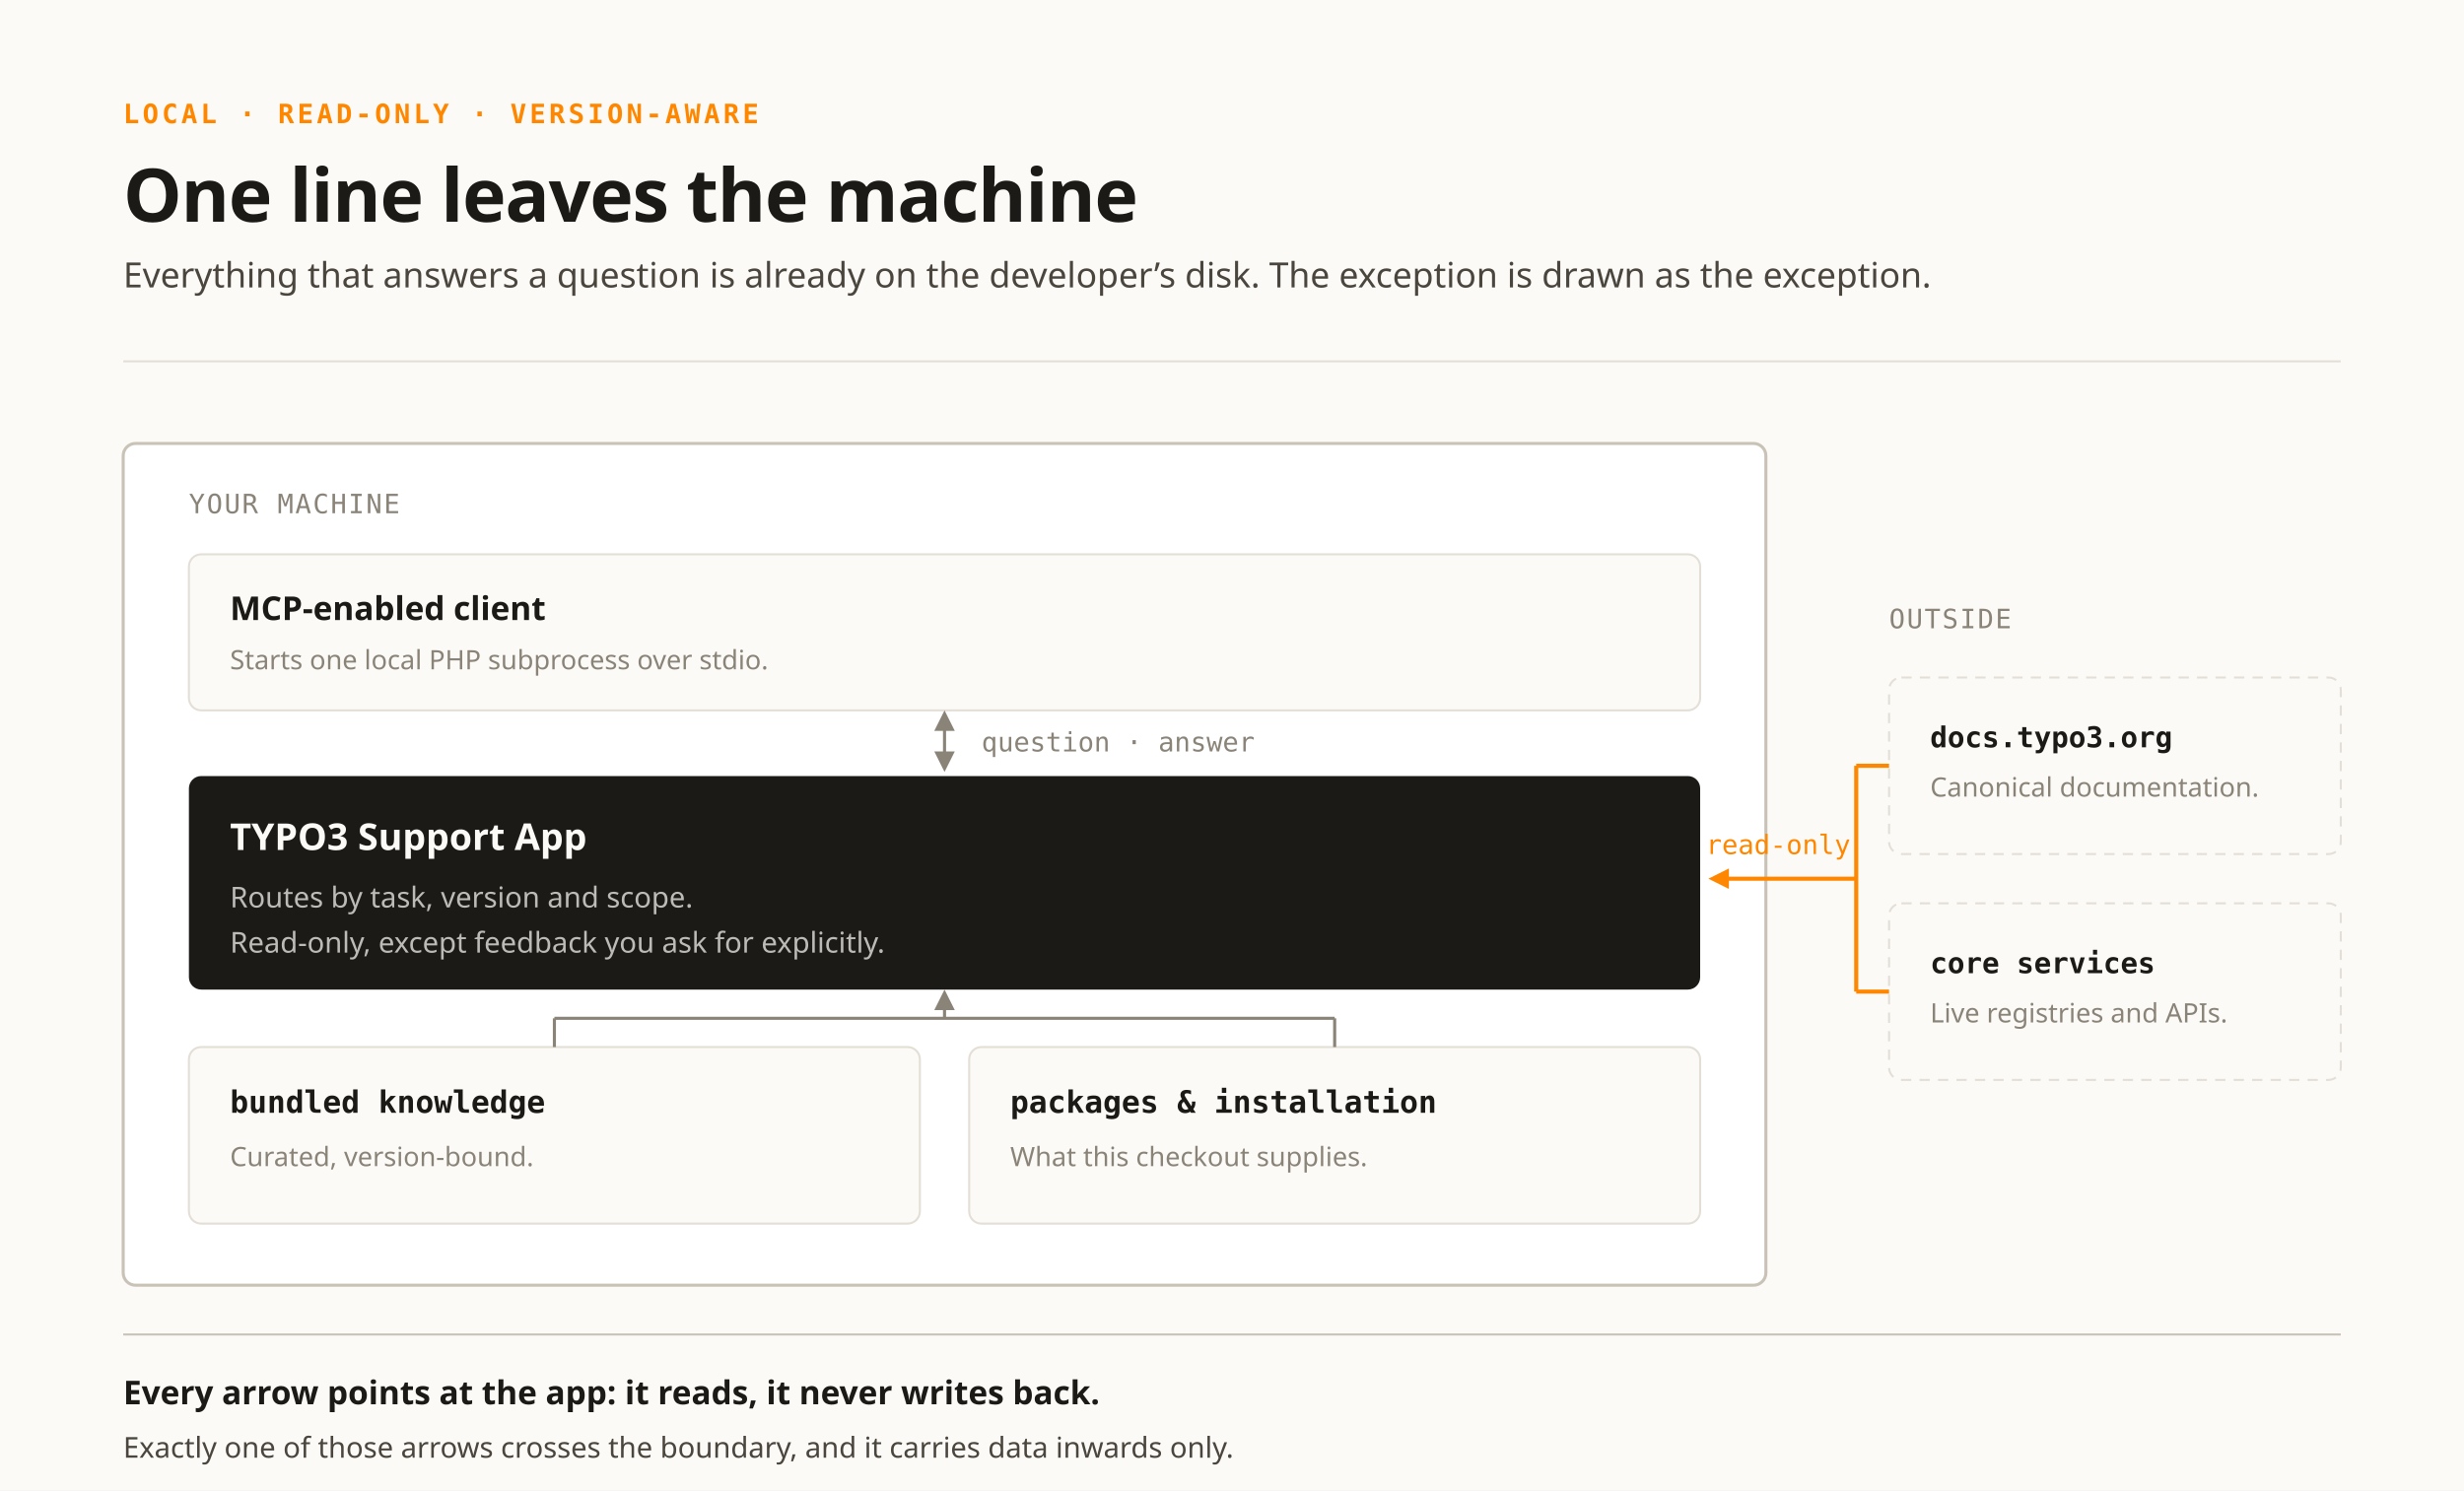
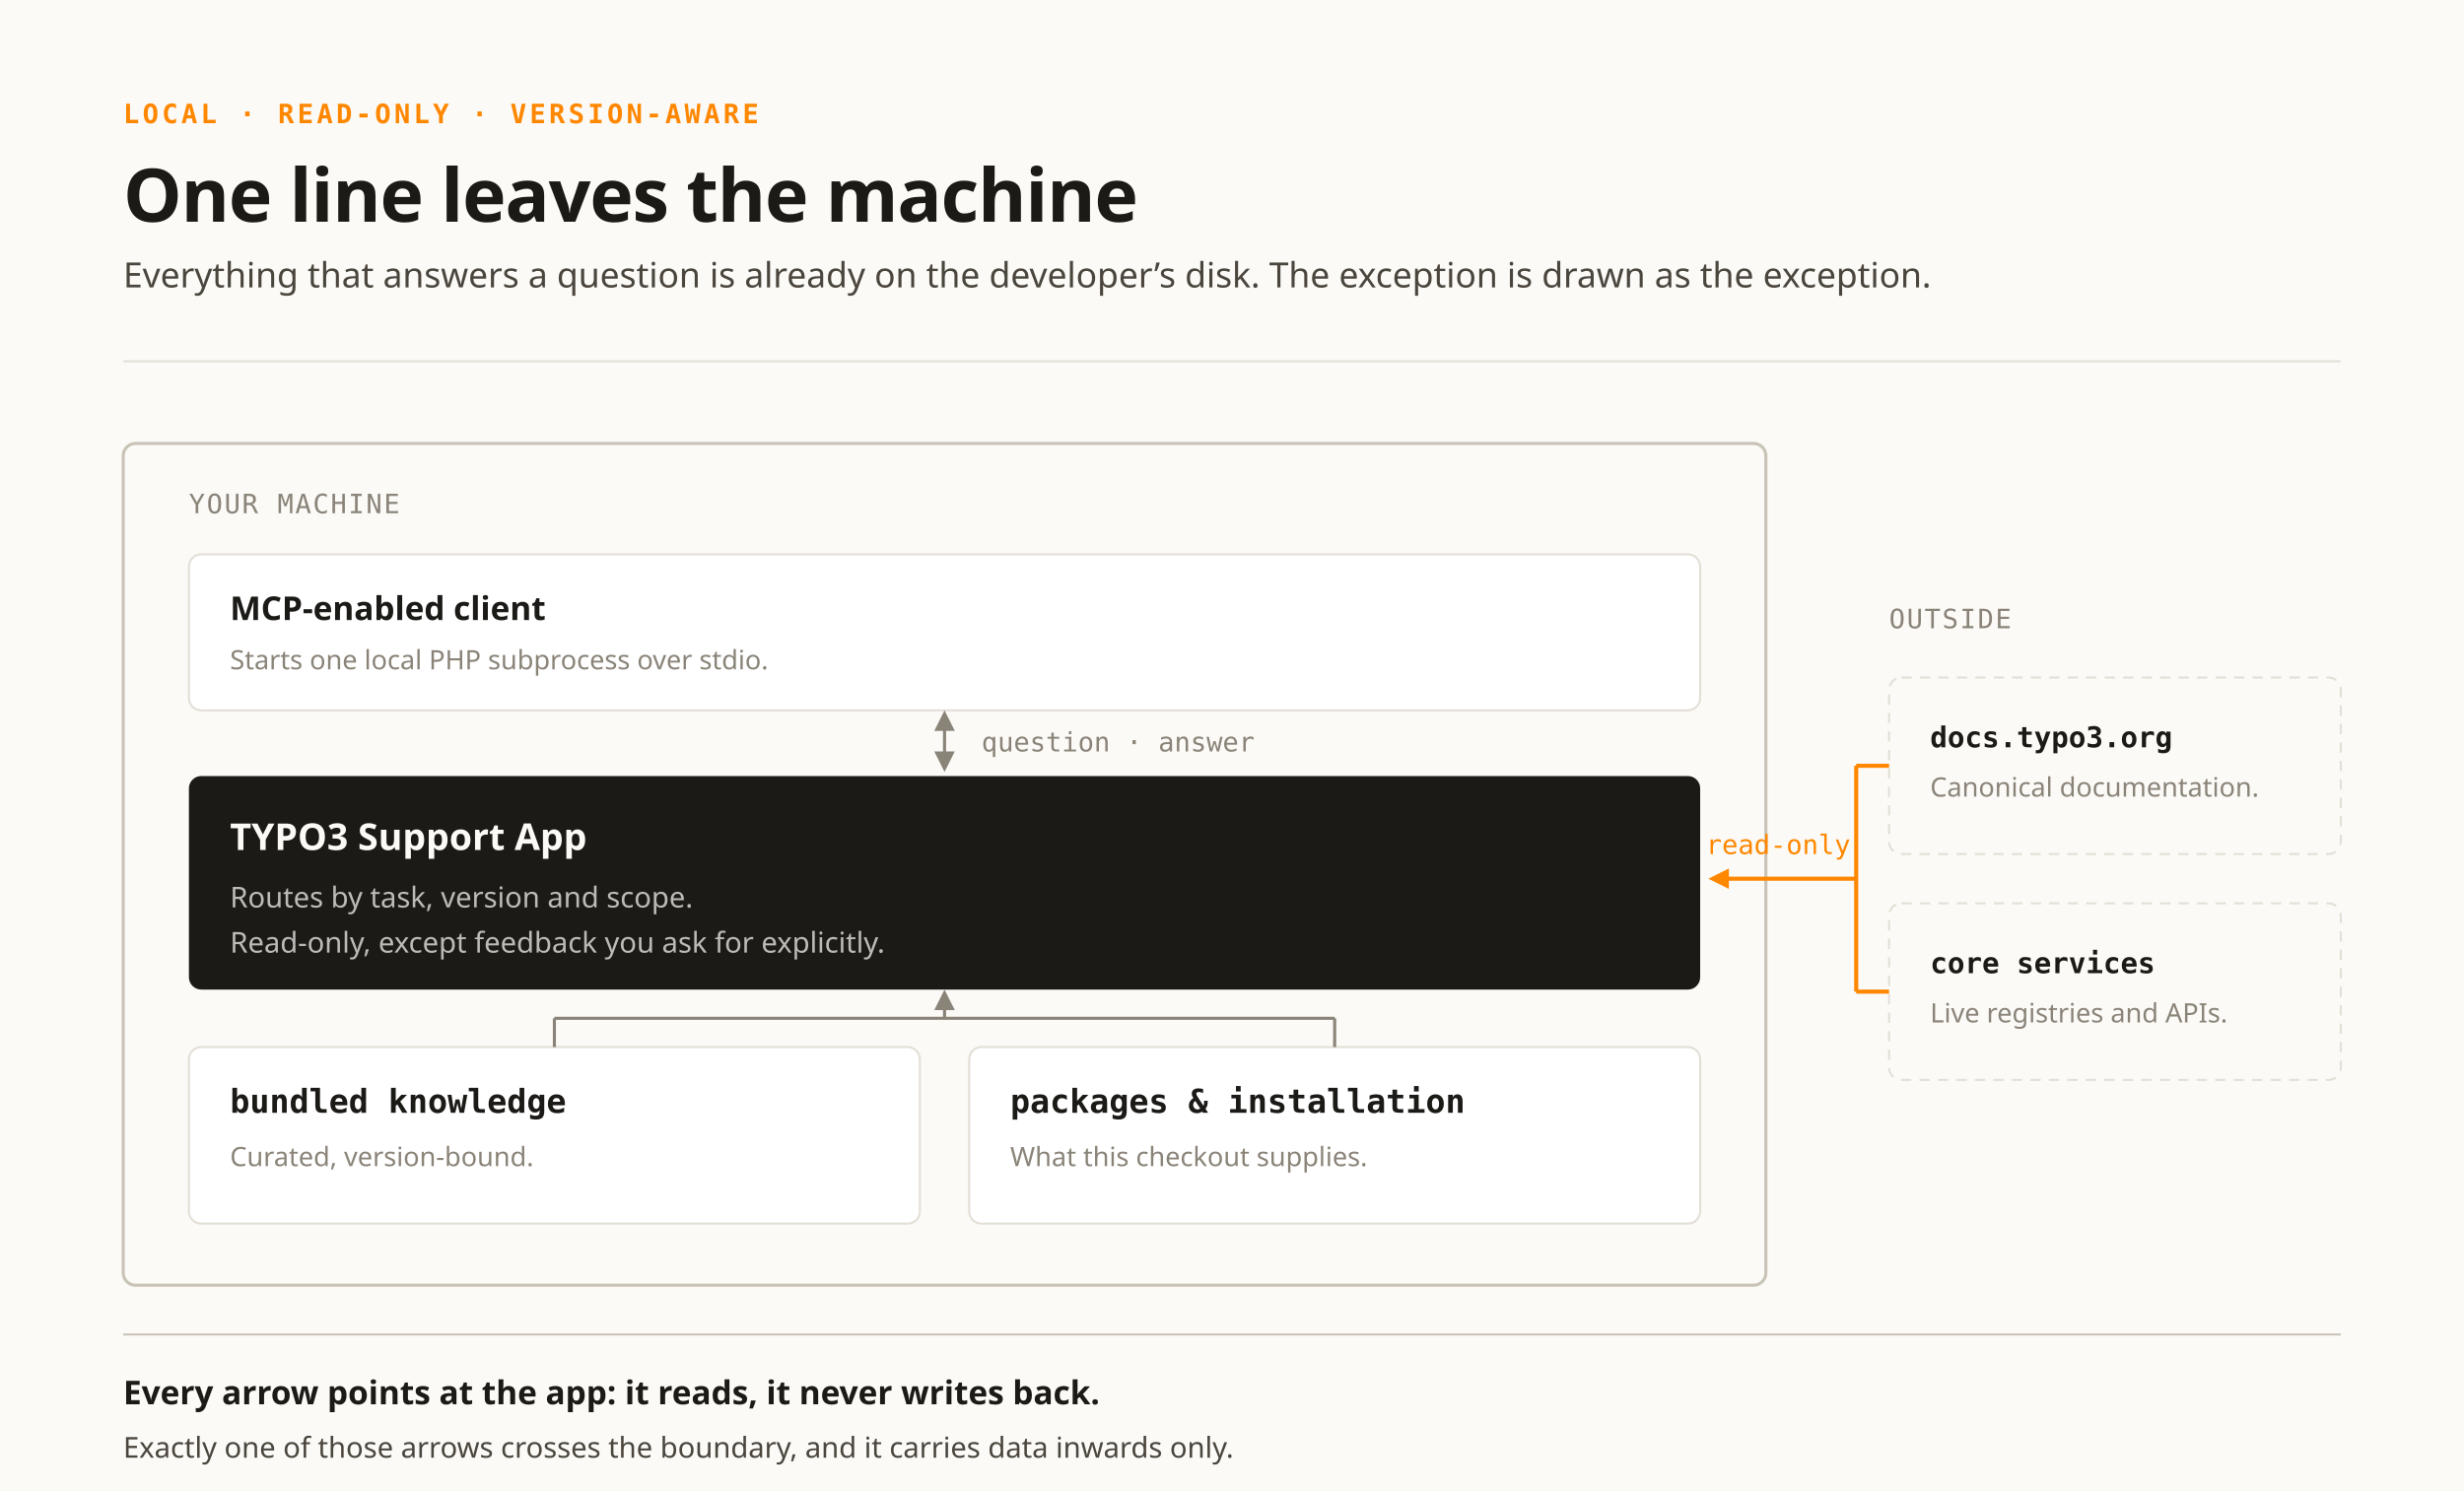
<svg xmlns="http://www.w3.org/2000/svg" width="1200" height="726" viewBox="0 0 1200 726" role="img" aria-labelledby="ov-t ov-d">
  <rect width="1200" height="726" fill="#FBFAF7" />
  <text x="60" y="60" fill="#FF8700" font-family="'Source Code Pro',ui-monospace,monospace" font-size="13" font-weight="600" letter-spacing="1.6">LOCAL · READ-ONLY · VERSION-AWARE</text>
  <text x="60" y="108" fill="#1C1A17" font-family="'Source Sans 3',system-ui,sans-serif" font-size="36" font-weight="700" letter-spacing="-0.5">One line leaves the machine</text>
  <text x="60" y="140" fill="#4A453D" font-family="'Source Sans 3',system-ui,sans-serif" font-size="17">Everything that answers a question is already on the developer’s disk. The exception is drawn as the exception.</text>
  <line x1="60" y1="176" x2="1140" y2="176" stroke="#E3DFD6" stroke-width="1" />
-   <rect x="60" y="216" width="800" height="410" rx="6" fill="#FFFFFF" stroke="#C9C3B7" stroke-width="1.5" />
+   <rect x="60" y="216" width="800" height="410" rx="6" fill="none" stroke="#C9C3B7" stroke-width="1.5" />
  <text x="92" y="250" fill="#8A8378" font-family="'Source Code Pro',ui-monospace,monospace" font-size="13" letter-spacing="0.8">YOUR MACHINE</text>
-   <rect x="92" y="270" width="736" height="76" rx="6" fill="#FBFAF7" stroke="#E3DFD6" stroke-width="1" />
+   <rect x="92" y="270" width="736" height="76" rx="6" fill="#FFFFFF" stroke="#E3DFD6" stroke-width="1" />
  <text x="112" y="302" fill="#1C1A17" font-family="'Source Sans 3',system-ui,sans-serif" font-size="16" font-weight="600">MCP-enabled client</text>
  <text x="112" y="326" fill="#8A8378" font-family="'Source Sans 3',system-ui,sans-serif" font-size="13">Starts one local PHP subprocess over stdio.</text>
  <path d="M460 348 V374" stroke="#8A8378" stroke-width="1.5" fill="none" />
  <path d="M455 366 460 376 465 366Z" fill="#8A8378" />
  <path d="M455 356 460 346 465 356Z" fill="#8A8378" />
  <text x="478" y="366" fill="#8A8378" font-family="'Source Code Pro',ui-monospace,monospace" font-size="13">question · answer</text>
  <rect x="92" y="378" width="736" height="104" rx="6" fill="#1C1A17" />
  <text x="112" y="414" fill="#FBFAF7" font-family="'Source Sans 3',system-ui,sans-serif" font-size="18" font-weight="700">TYPO3 Support App</text>
  <text x="112" y="442" fill="#FBFAF7" font-family="'Source Sans 3',system-ui,sans-serif" font-size="14" opacity="0.72">Routes by task, version and scope.</text>
  <text x="112" y="464" fill="#FBFAF7" font-family="'Source Sans 3',system-ui,sans-serif" font-size="14" opacity="0.72">Read-only, except feedback you ask for explicitly.</text>
  <path d="M270 496 H650 M460 496 V486" stroke="#8A8378" stroke-width="1.5" fill="none" />
  <path d="M455 492 460 482 465 492Z" fill="#8A8378" />
-   <rect x="92" y="510" width="356" height="86" rx="6" fill="#FBFAF7" stroke="#E3DFD6" stroke-width="1" />
-   <text x="112" y="542" fill="#1C1A17" font-family="'Source Code Pro',ui-monospace,monospace" font-size="15" font-weight="600">bundled knowledge</text>
+   <rect x="92" y="510" width="356" height="86" rx="6" fill="#FFFFFF" stroke="#E3DFD6" stroke-width="1" />
+   <text x="112" y="542" fill="#1C1A17" font-family="'Source Code Pro',ui-monospace,monospace" font-size="16" font-weight="600">bundled knowledge</text>
  <text x="112" y="568" fill="#8A8378" font-family="'Source Sans 3',system-ui,sans-serif" font-size="13">Curated, version-bound.</text>
  <path d="M270 510 V496" stroke="#8A8378" stroke-width="1.5" fill="none" />
-   <rect x="472" y="510" width="356" height="86" rx="6" fill="#FBFAF7" stroke="#E3DFD6" stroke-width="1" />
-   <text x="492" y="542" fill="#1C1A17" font-family="'Source Code Pro',ui-monospace,monospace" font-size="15" font-weight="600">packages &amp; installation</text>
+   <rect x="472" y="510" width="356" height="86" rx="6" fill="#FFFFFF" stroke="#E3DFD6" stroke-width="1" />
+   <text x="492" y="542" fill="#1C1A17" font-family="'Source Code Pro',ui-monospace,monospace" font-size="16" font-weight="600">packages &amp; installation</text>
  <text x="492" y="568" fill="#8A8378" font-family="'Source Sans 3',system-ui,sans-serif" font-size="13">What this checkout supplies.</text>
  <path d="M650 510 V496" stroke="#8A8378" stroke-width="1.5" fill="none" />
  <text x="920" y="306" fill="#8A8378" font-family="'Source Code Pro',ui-monospace,monospace" font-size="13" letter-spacing="0.8">OUTSIDE</text>
  <path d="M904 373 V483 M904 428 H838" stroke="#FF8700" stroke-width="2" fill="none" />
  <path d="M842 423 832 428 842 433Z" fill="#FF8700" />
  <text x="866" y="416" text-anchor="middle" fill="#FF8700" font-family="'Source Code Pro',ui-monospace,monospace" font-size="13">read-only</text>
  <rect x="920" y="330" width="220" height="86" rx="6" fill="#FBFAF7" stroke="#E3DFD6" stroke-width="1" stroke-dasharray="5 4" />
  <text x="940" y="364" fill="#1C1A17" font-family="'Source Code Pro',ui-monospace,monospace" font-size="14" font-weight="600">docs.typo3.org</text>
  <text x="940" y="388" fill="#8A8378" font-family="'Source Sans 3',system-ui,sans-serif" font-size="13">Canonical documentation.</text>
  <path d="M920 373 H904" stroke="#FF8700" stroke-width="2" fill="none" />
  <rect x="920" y="440" width="220" height="86" rx="6" fill="#FBFAF7" stroke="#E3DFD6" stroke-width="1" stroke-dasharray="5 4" />
  <text x="940" y="474" fill="#1C1A17" font-family="'Source Code Pro',ui-monospace,monospace" font-size="14" font-weight="600">core services</text>
  <text x="940" y="498" fill="#8A8378" font-family="'Source Sans 3',system-ui,sans-serif" font-size="13">Live registries and APIs.</text>
  <path d="M920 483 H904" stroke="#FF8700" stroke-width="2" fill="none" />
  <line x1="60" y1="650" x2="1140" y2="650" stroke="#C9C3B7" stroke-width="1" />
  <text x="60" y="684" fill="#1C1A17" font-family="'Source Sans 3',system-ui,sans-serif" font-size="16" font-weight="600">Every arrow points at the app: it reads, it never writes back.</text>
  <text x="60" y="710" fill="#4A453D" font-family="'Source Sans 3',system-ui,sans-serif" font-size="14">Exactly one of those arrows crosses the boundary, and it carries data inwards only.</text>
</svg>
